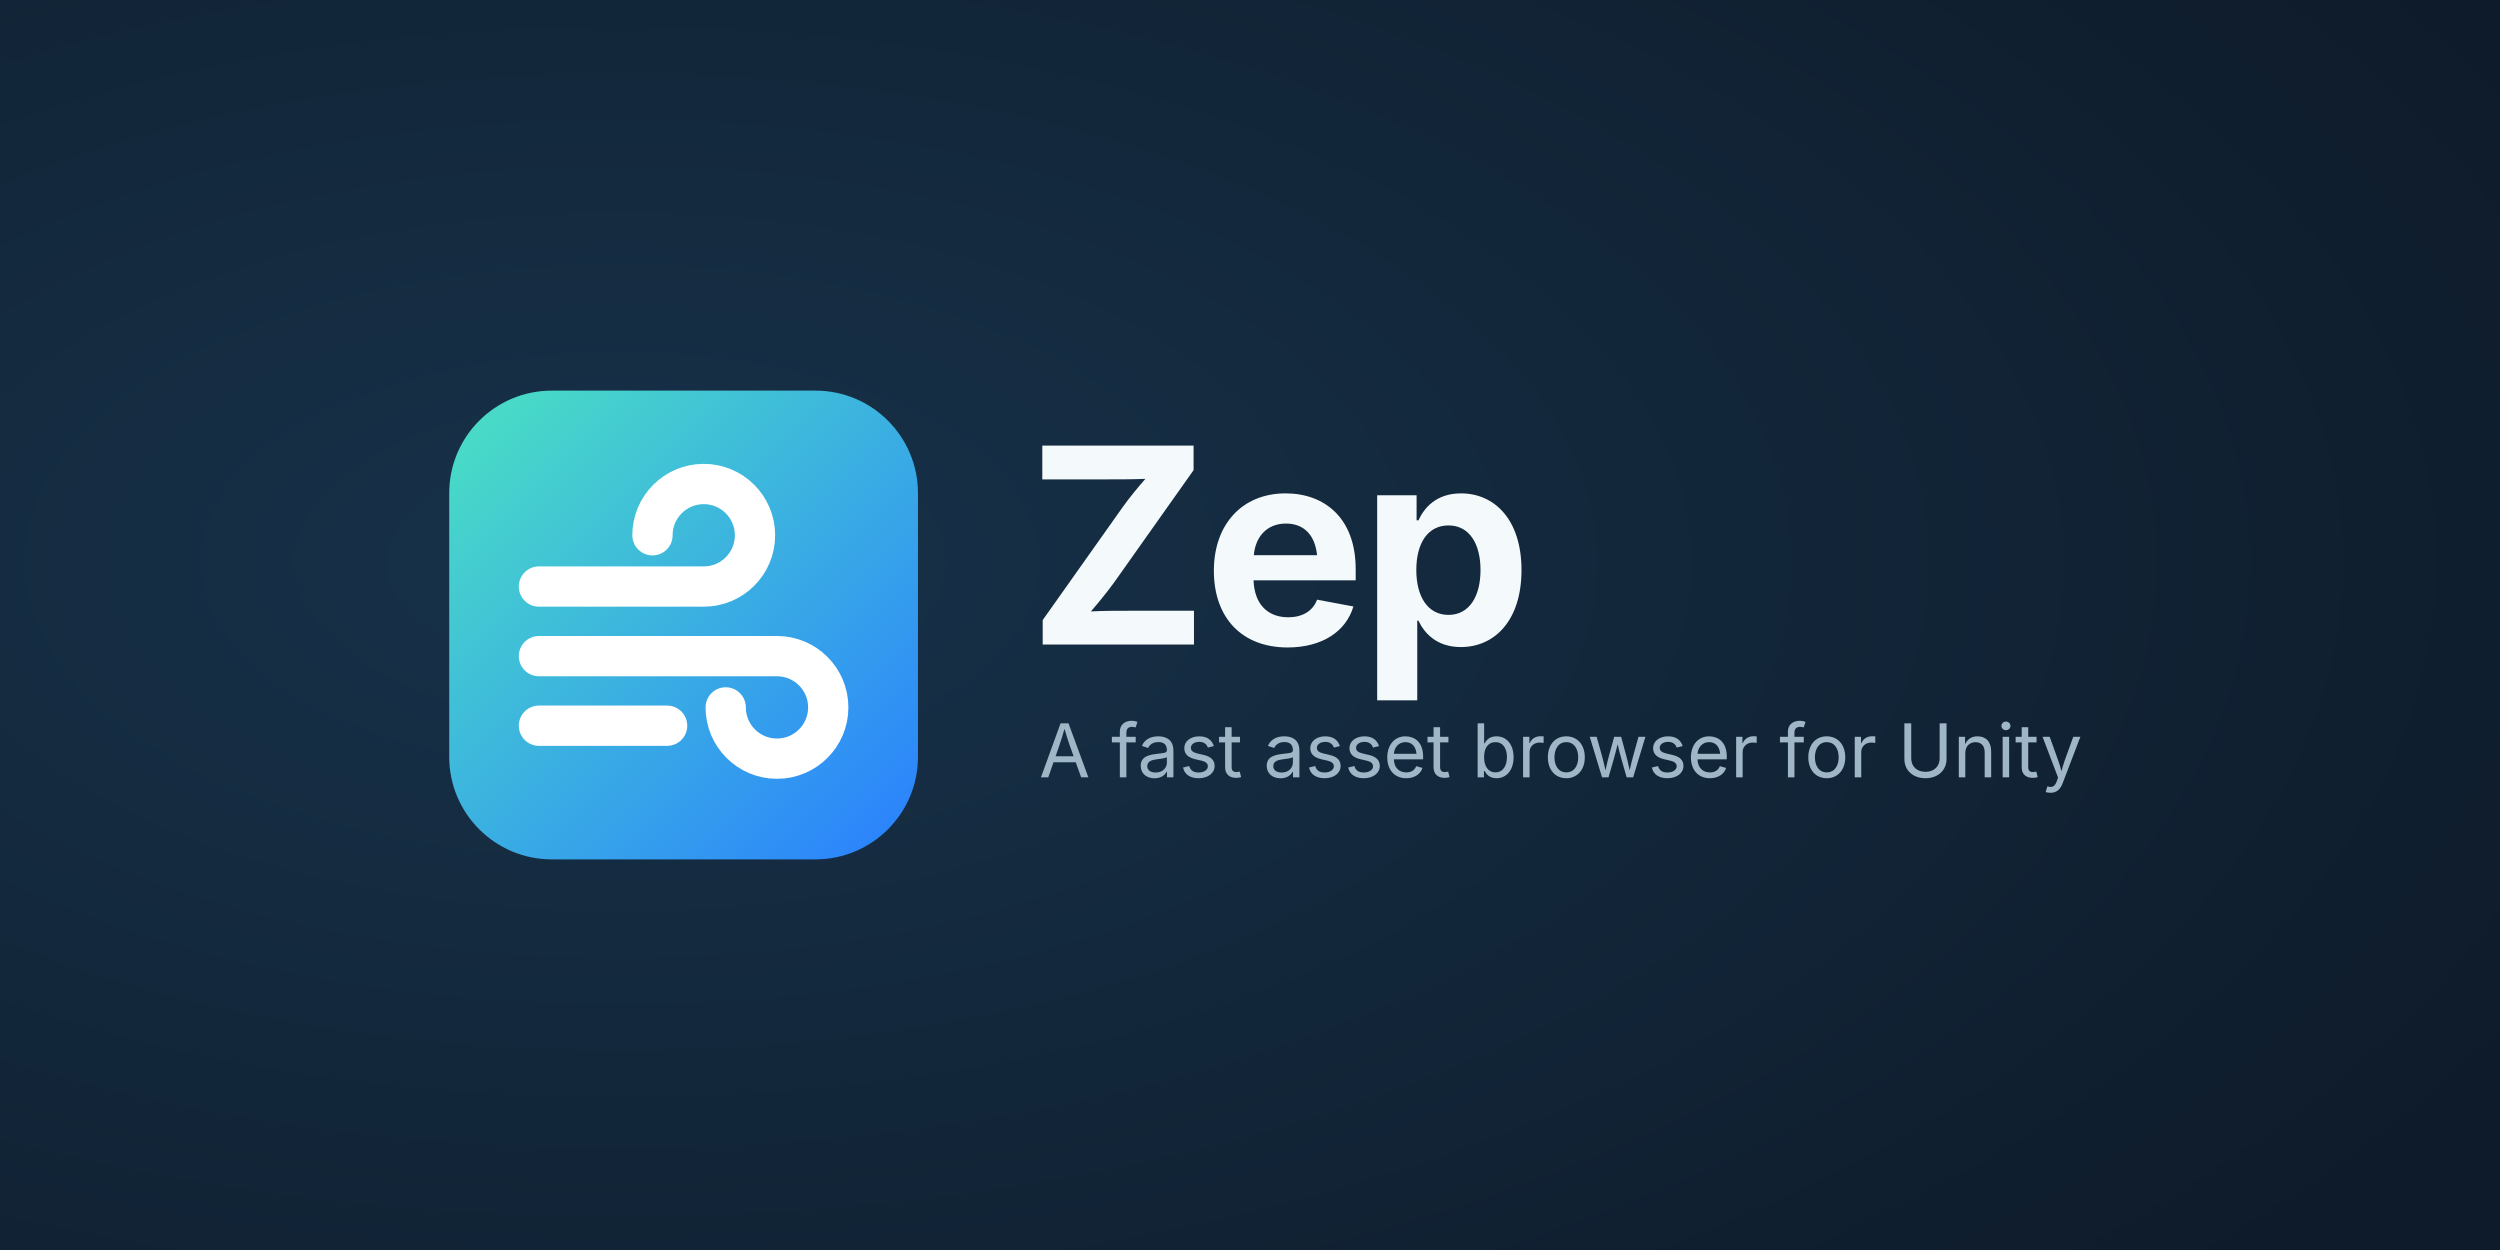
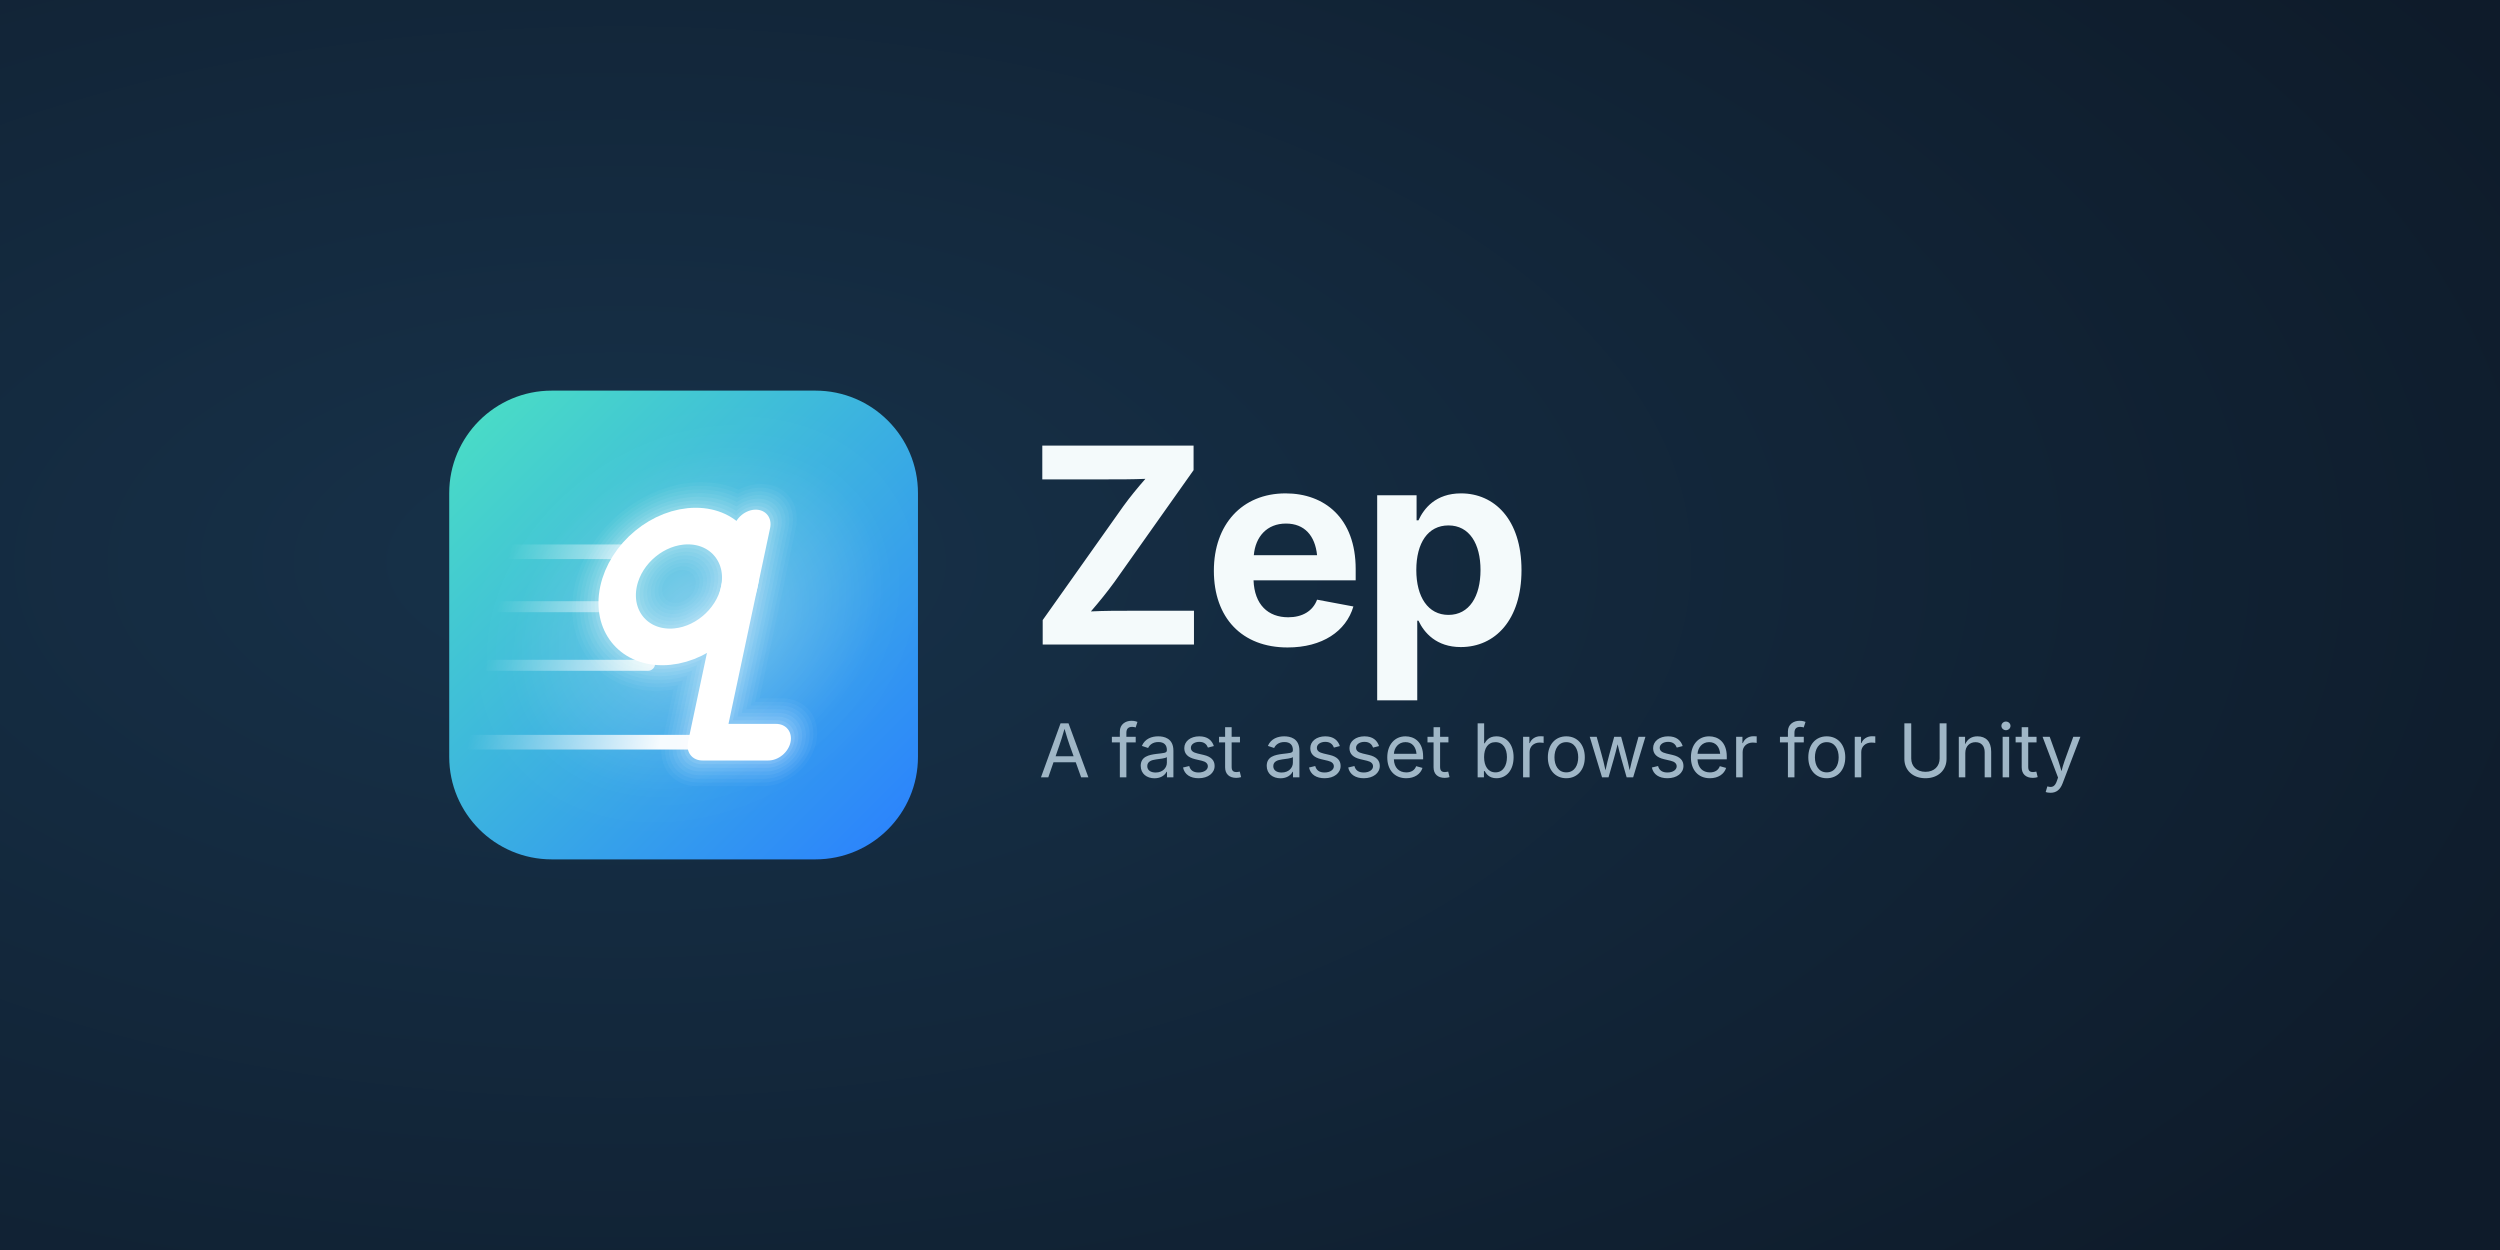
<svg xmlns="http://www.w3.org/2000/svg" viewBox="0 0 1280 640" width="1280" height="640" role="img" aria-label="Zep, a fast asset browser for Unity">
  <defs>
    <linearGradient id="mk" x1="0" y1="0" x2="1" y2="1">
      <stop offset="0" stop-color="#4BE1C3" />
      <stop offset="1" stop-color="#2A7FFF" />
    </linearGradient>
    <radialGradient id="ink" cx="0.25" cy="0.45" r="0.85">
      <stop offset="0" stop-color="#17324A" />
      <stop offset="1" stop-color="#0E1B2A" />
    </radialGradient>
+     <radialGradient id="halo" cx="0.5" cy="0.5" r="0.5">
+       <stop offset="0" stop-color="#FFFFFF" stop-opacity="0.38" />
+       <stop offset="0.45" stop-color="#FFFFFF" stop-opacity="0.15" />
+       <stop offset="0.8" stop-color="#FFFFFF" stop-opacity="0.02" />
+       <stop offset="1" stop-color="#FFFFFF" stop-opacity="0" />
+     </radialGradient>
+     <linearGradient id="fade" gradientUnits="userSpaceOnUse" x1="40" y1="0" x2="250" y2="0">
+       <stop offset="0" stop-color="#FFFFFF" stop-opacity="0" />
+       <stop offset="1" stop-color="#FFFFFF" stop-opacity="0.95" />
+     </linearGradient>
+     <clipPath id="tile">
+       <rect width="512" height="512" rx="112" />
+     </clipPath>
  </defs>
  <rect width="1280" height="640" fill="url(#ink)" />
  <g transform="translate(230 200) scale(0.46875)">
    <rect width="512" height="512" rx="112" fill="url(#mk)" />
-     <g fill="none" stroke="#FFFFFF" stroke-width="44" stroke-linecap="round" stroke-linejoin="round">
-       <path d="M98 214 H278 a56 56 0 1 0 -56 -56" />
-       <path d="M98 290 H358 a56 56 0 1 1 -56 56" />
-       <path d="M98 366 H238" />
+     <g clip-path="url(#tile)">
+       <g transform="translate(256 256) skewX(-12) translate(-248 -256)">
+         <ellipse cx="262" cy="250" rx="250" ry="235" fill="url(#halo)" />
+         <path d="M 44 176 H 178" stroke="url(#fade)" stroke-width="16" stroke-linecap="round" fill="none" />
+         <path d="M 44 236 H 164" stroke="url(#fade)" stroke-width="12" stroke-linecap="round" fill="none" />
+         <path d="M 44 300 H 220" stroke="url(#fade)" stroke-width="12" stroke-linecap="round" fill="none" />
+         <path d="M 44 384 H 290" stroke="url(#fade)" stroke-width="16" stroke-linecap="round" fill="none" />
+         <g fill="none" stroke="#FFFFFF" stroke-width="96" stroke-linecap="round" stroke-linejoin="round" opacity="0.035">
+           <path d="M 300 214 A 66 66 0 1 1 300 213.9" />
+           <path d="M 300 150 V 384 H 372" />
+         </g>
+         <g fill="none" stroke="#FFFFFF" stroke-width="88" stroke-linecap="round" stroke-linejoin="round" opacity="0.04">
+           <path d="M 300 214 A 66 66 0 1 1 300 213.9" />
+           <path d="M 300 150 V 384 H 372" />
+         </g>
+         <g fill="none" stroke="#FFFFFF" stroke-width="80" stroke-linecap="round" stroke-linejoin="round" opacity="0.045">
+           <path d="M 300 214 A 66 66 0 1 1 300 213.9" />
+           <path d="M 300 150 V 384 H 372" />
+         </g>
+         <g fill="none" stroke="#FFFFFF" stroke-width="72" stroke-linecap="round" stroke-linejoin="round" opacity="0.05">
+           <path d="M 300 214 A 66 66 0 1 1 300 213.9" />
+           <path d="M 300 150 V 384 H 372" />
+         </g>
+         <g fill="none" stroke="#FFFFFF" stroke-width="64" stroke-linecap="round" stroke-linejoin="round" opacity="0.06">
+           <path d="M 300 214 A 66 66 0 1 1 300 213.9" />
+           <path d="M 300 150 V 384 H 372" />
+         </g>
+         <g fill="none" stroke="#FFFFFF" stroke-width="56" stroke-linecap="round" stroke-linejoin="round" opacity="0.07">
+           <path d="M 300 214 A 66 66 0 1 1 300 213.9" />
+           <path d="M 300 150 V 384 H 372" />
+         </g>
+         <g fill="none" stroke="#FFFFFF" stroke-width="48" stroke-linecap="round" stroke-linejoin="round" opacity="0.09">
+           <path d="M 300 214 A 66 66 0 1 1 300 213.9" />
+           <path d="M 300 150 V 384 H 372" />
+         </g>
+         <g fill="none" stroke="#FFFFFF" stroke-width="40" stroke-linecap="round" stroke-linejoin="round">
+           <path d="M 300 214 A 66 66 0 1 1 300 213.9" />
+           <path d="M 300 150 V 384 H 372" />
+         </g>
+       </g>
    </g>
  </g>
  <g font-family="-apple-system, 'Segoe UI', Inter, Helvetica, Arial, sans-serif">
    <text x="526" y="330" font-size="140" font-weight="700" letter-spacing="-3" fill="#F4FAFB">Zep</text>
    <text x="532" y="398" font-size="38" fill="#9FB6C6">A fast asset browser for Unity</text>
  </g>
</svg>
